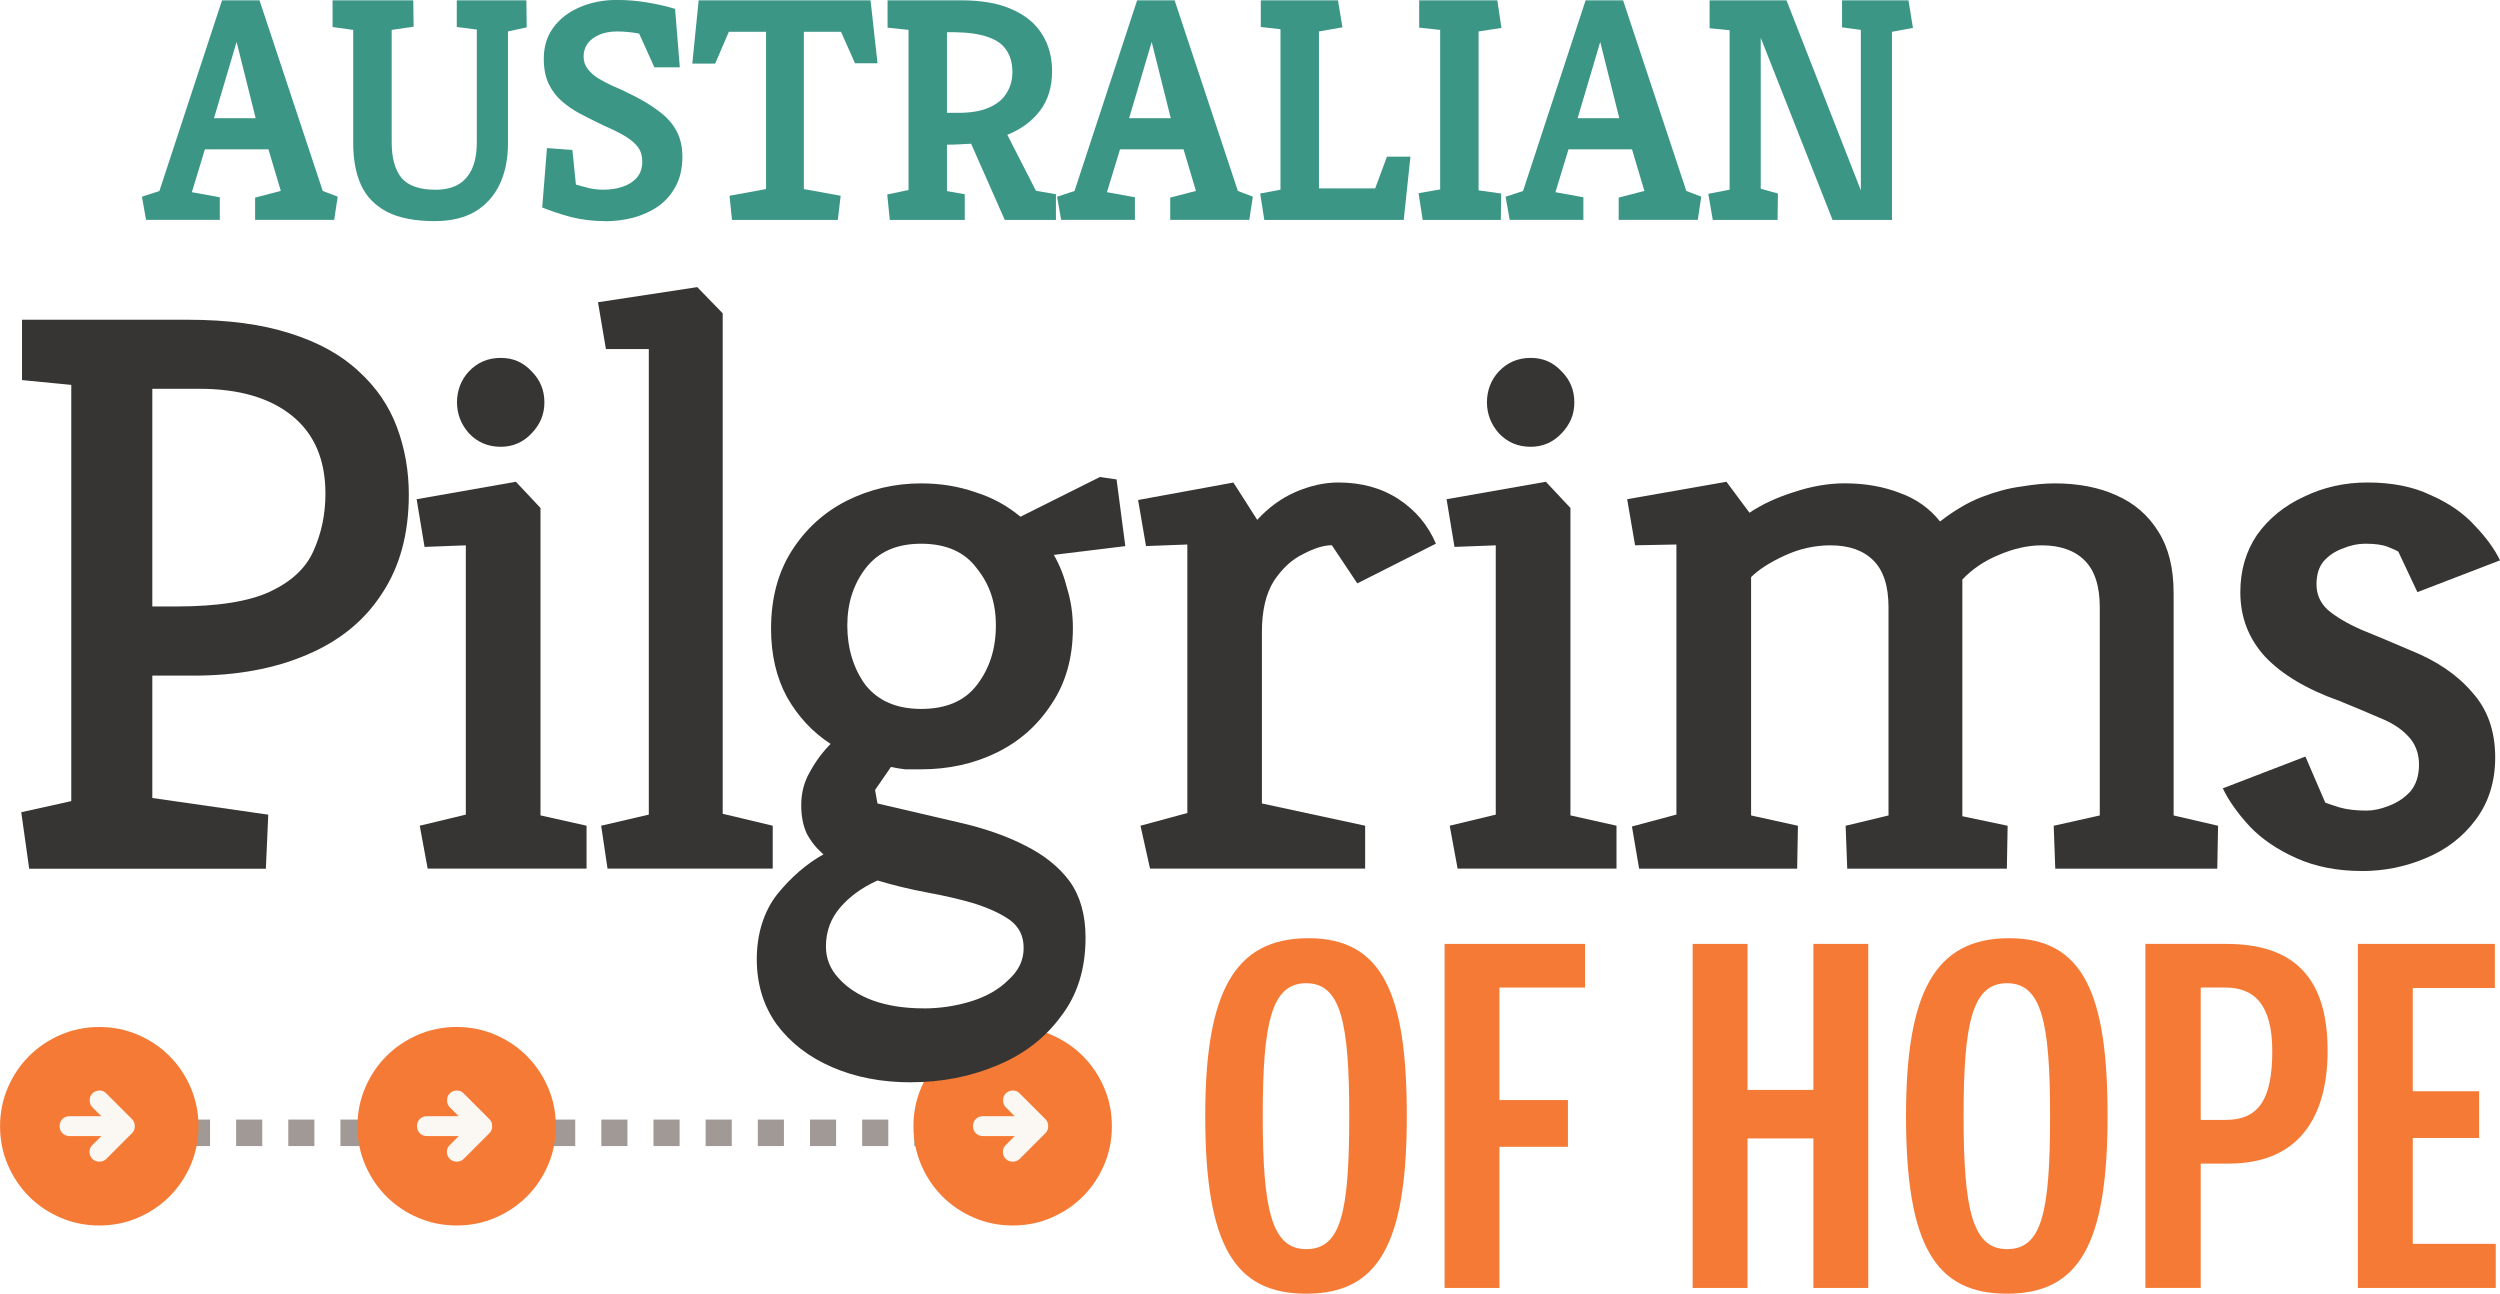
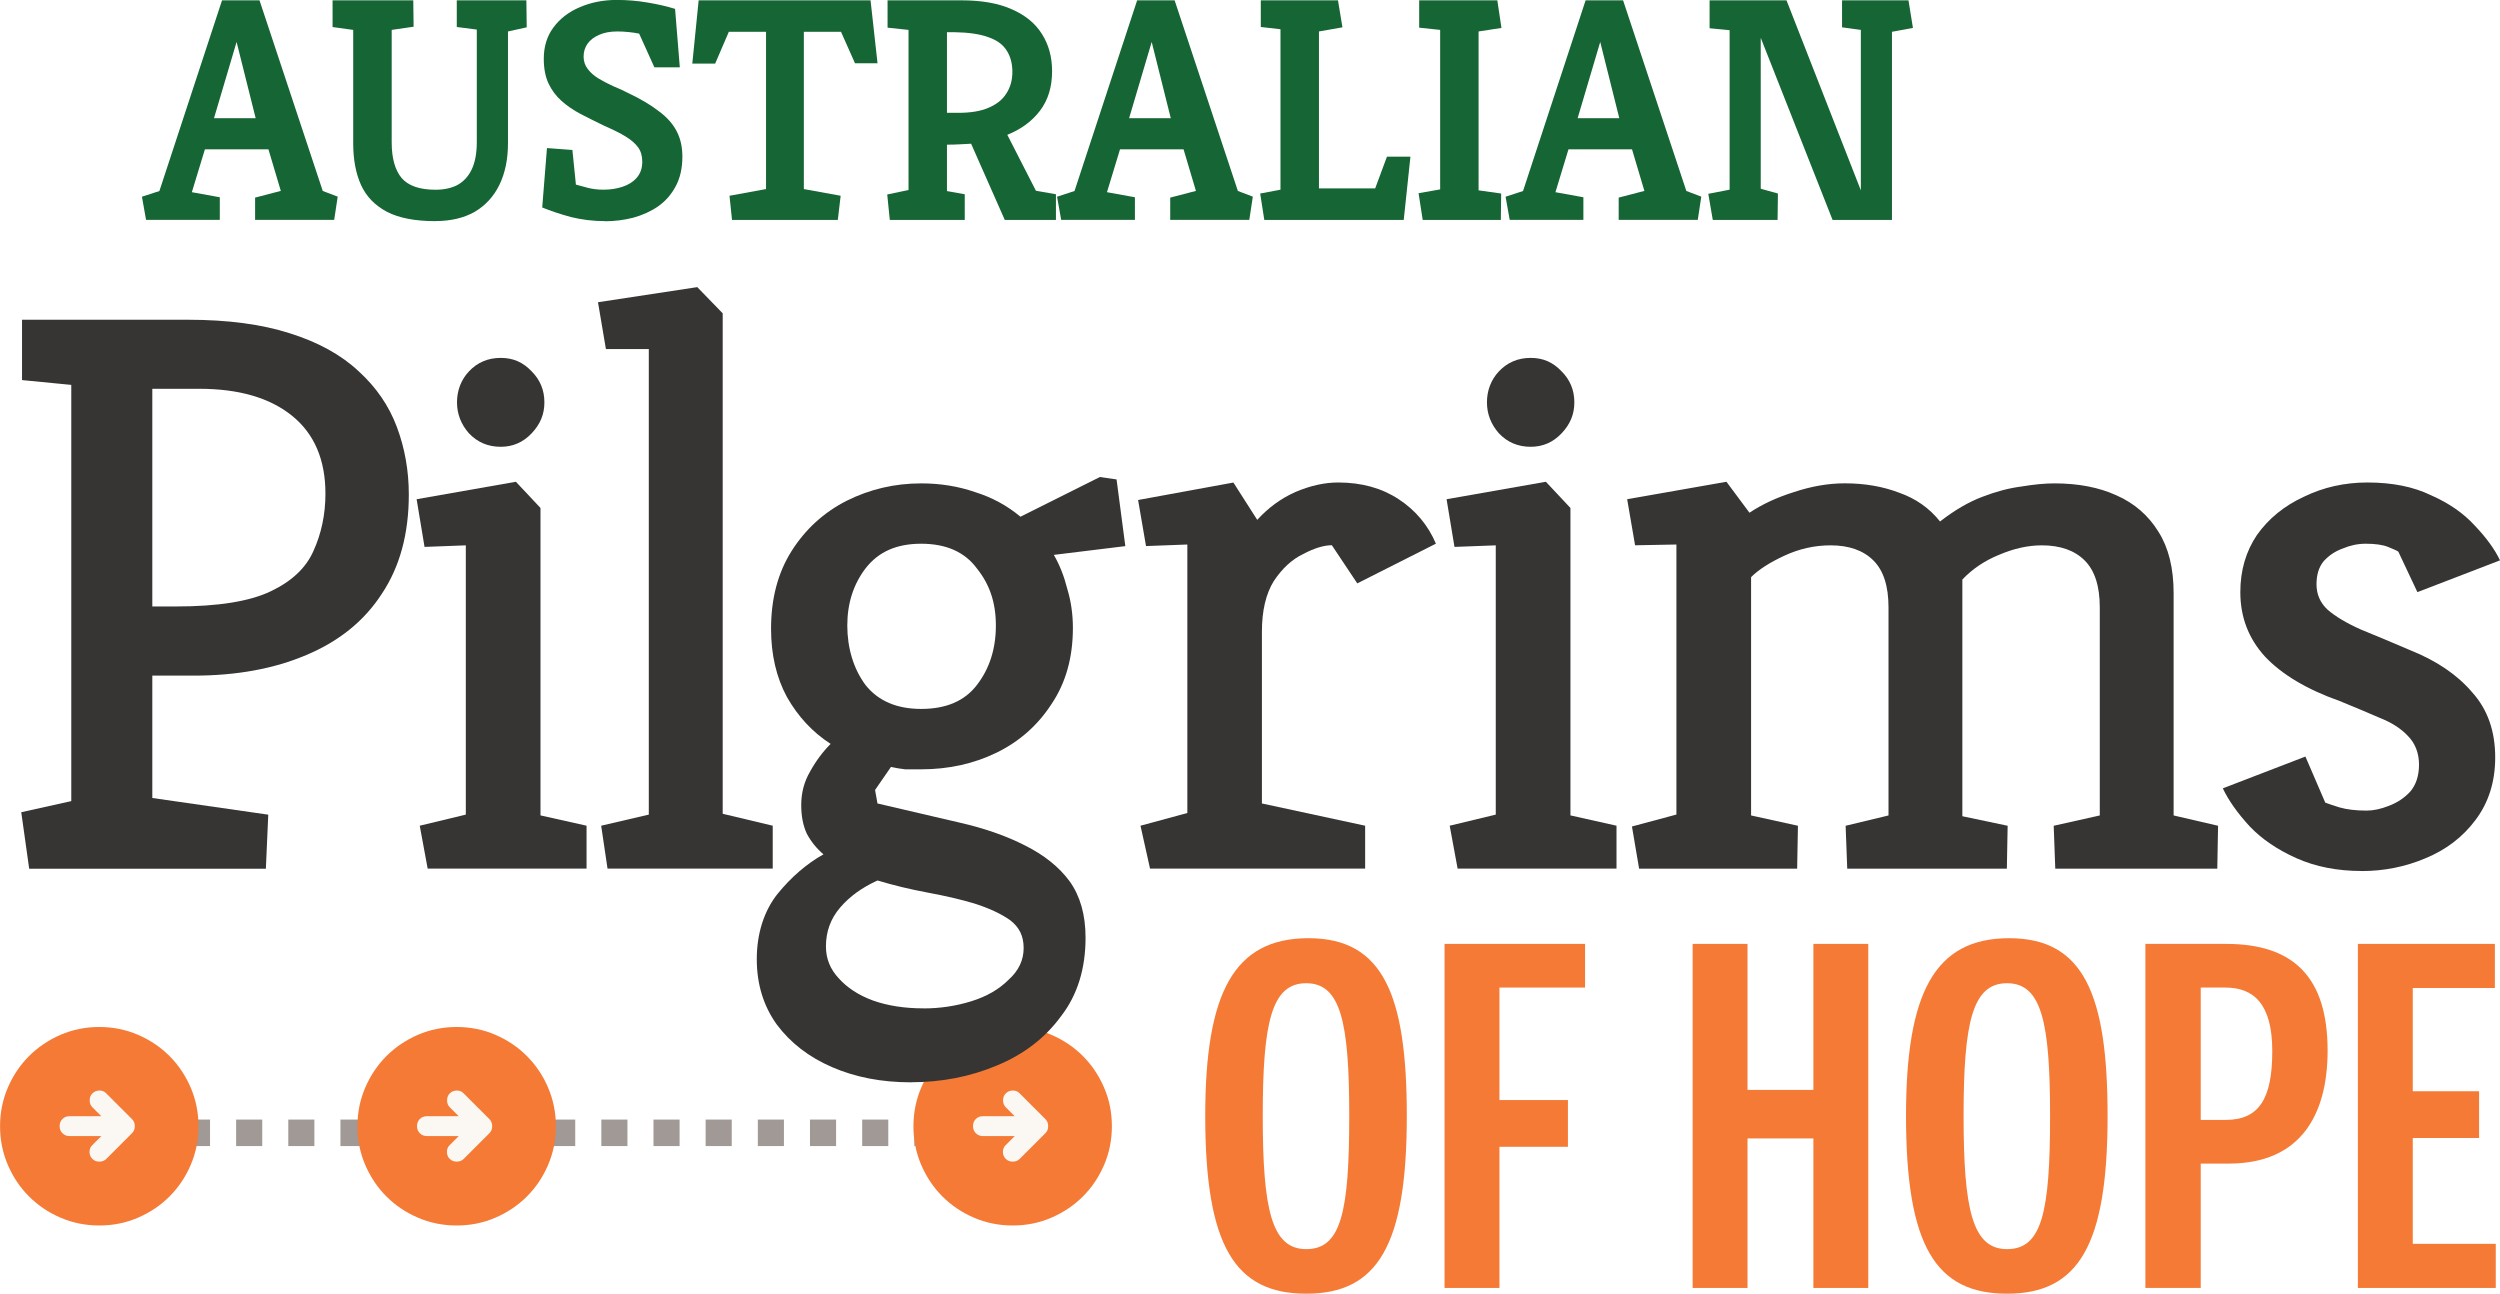
<svg xmlns="http://www.w3.org/2000/svg" id="b" viewBox="0 0 448.25 231.96">
  <defs>
-     <style>.d{fill:#fbf8f4;}.e{fill:#a09996;fill-rule:evenodd;}.f{fill:#f47a35;}.g{fill:#3b9686;}.h{fill:#363534;}</style>
+     <style>.d{fill:#166534;}.e{fill:#fbf8f4;}.f{fill:#a09996;fill-rule:evenodd;}.g{fill:#f47a35;}.h{fill:#363534;}</style>
  </defs>
  <g id="c">
-     <path class="e" d="M175.64,205.49h-2.34v-4.75h2.34v4.75ZM168.62,205.49h-4.68v-4.75h4.68v4.75ZM159.27,205.49h-4.68v-4.75h4.68v4.75ZM149.91,205.49h-4.68v-4.75h4.68v4.75ZM140.56,205.49h-4.68v-4.75h4.68v4.75ZM131.2,205.49h-4.68v-4.75h4.68v4.75ZM121.85,205.49h-4.68v-4.75h4.68v4.75ZM112.5,205.49h-4.68v-4.75h4.68v4.75ZM103.14,205.49h-4.68v-4.75h4.68v4.75ZM93.79,205.49h-4.68v-4.75h4.68v4.75ZM84.43,205.49h-4.68v-4.75h4.68v4.75ZM75.08,205.49h-4.68v-4.75h4.68v4.75ZM65.72,205.49h-4.68v-4.75h4.68v4.75ZM56.37,205.49h-4.68v-4.75h4.68v4.75ZM47.02,205.49h-4.68v-4.75h4.68v4.75ZM37.66,205.49h-4.68v-4.75h4.68v4.75ZM28.31,205.49h-4.68v-4.75h4.68v4.75ZM18.95,205.49h-2.34v-4.75h2.34v4.75Z" />
-     <path class="d" d="M30.86,201.93c0,8.52-6.38,15.43-14.24,15.43s-14.24-6.91-14.24-15.43,6.37-15.43,14.24-15.43,14.24,6.91,14.24,15.43" />
-     <path class="f" d="M17.8,219.73c-2.46,0-4.78-.47-6.94-1.4-2.17-.93-4.05-2.2-5.65-3.8-1.6-1.6-2.87-3.49-3.8-5.65s-1.4-4.48-1.4-6.94.47-4.78,1.4-6.94,2.2-4.05,3.8-5.65c1.6-1.6,3.49-2.87,5.65-3.81,2.16-.93,4.48-1.4,6.94-1.4s4.78.47,6.94,1.4c2.17.94,4.05,2.2,5.65,3.81,1.6,1.6,2.87,3.49,3.8,5.65s1.4,4.48,1.4,6.94-.47,4.78-1.4,6.94-2.2,4.05-3.8,5.65c-1.6,1.6-3.49,2.87-5.65,3.8-2.17.94-4.48,1.4-6.94,1.4M19.05,207.8l4.63-4.63c.33-.33.49-.74.49-1.25s-.16-.92-.49-1.25l-4.67-4.67c-.33-.33-.73-.48-1.22-.47-.49.02-.9.19-1.22.51-.33.33-.49.74-.49,1.25s.16.92.49,1.25l1.6,1.6h-5.74c-.51,0-.92.17-1.25.51-.33.34-.49.76-.49,1.27s.17.93.51,1.27c.34.34.76.51,1.27.51h5.7l-1.65,1.65c-.33.33-.48.73-.47,1.22.01.49.19.9.51,1.22.33.33.74.49,1.25.49s.92-.16,1.25-.49" />
-     <path class="d" d="M97.31,201.93c0,8.52-6.38,15.43-14.24,15.43s-14.24-6.91-14.24-15.43,6.37-15.43,14.24-15.43,14.24,6.91,14.24,15.43" />
-     <path class="f" d="M81.88,219.73c-2.46,0-4.78-.47-6.94-1.4-2.17-.93-4.05-2.2-5.65-3.8-1.6-1.6-2.87-3.49-3.8-5.65s-1.4-4.48-1.4-6.94.47-4.78,1.4-6.94,2.2-4.05,3.8-5.65c1.6-1.6,3.49-2.87,5.65-3.81,2.16-.93,4.48-1.4,6.94-1.4s4.78.47,6.94,1.4c2.17.94,4.05,2.2,5.65,3.81,1.6,1.6,2.87,3.49,3.8,5.65.93,2.17,1.4,4.48,1.4,6.94s-.47,4.78-1.4,6.94c-.93,2.17-2.2,4.05-3.8,5.65-1.6,1.6-3.49,2.87-5.65,3.8-2.17.94-4.48,1.4-6.94,1.4M83.13,207.8l4.63-4.63c.33-.33.49-.74.49-1.25s-.16-.92-.49-1.25l-4.67-4.67c-.33-.33-.73-.48-1.22-.47-.49.02-.9.19-1.22.51-.33.33-.49.74-.49,1.25s.16.92.49,1.25l1.6,1.6h-5.74c-.51,0-.92.17-1.25.51-.33.34-.49.76-.49,1.27s.17.93.51,1.27c.34.34.76.51,1.27.51h5.7l-1.65,1.65c-.33.33-.48.73-.47,1.22.01.49.19.9.51,1.22.33.33.74.49,1.25.49s.92-.16,1.25-.49" />
-     <path class="d" d="M197,201.93c0,8.52-6.38,15.43-14.24,15.43s-14.24-6.91-14.24-15.43,6.38-15.43,14.24-15.43,14.24,6.91,14.24,15.43" />
-     <path class="f" d="M181.57,219.73c-2.46,0-4.78-.47-6.94-1.4-2.17-.93-4.05-2.2-5.65-3.8-1.6-1.6-2.87-3.49-3.8-5.65-.93-2.17-1.4-4.48-1.4-6.94s.47-4.78,1.4-6.94c.93-2.17,2.2-4.05,3.8-5.65,1.6-1.6,3.49-2.87,5.65-3.81,2.16-.93,4.48-1.4,6.94-1.4s4.78.47,6.94,1.4c2.17.94,4.05,2.2,5.65,3.81,1.6,1.6,2.87,3.49,3.8,5.65.94,2.17,1.4,4.48,1.4,6.94s-.47,4.78-1.4,6.94c-.93,2.17-2.2,4.05-3.8,5.65-1.6,1.6-3.49,2.87-5.65,3.8-2.17.94-4.48,1.4-6.94,1.4M182.82,207.8l4.63-4.63c.33-.33.49-.74.49-1.25s-.16-.92-.49-1.25l-4.67-4.67c-.33-.33-.73-.48-1.22-.47-.49.02-.9.19-1.22.51-.33.33-.49.74-.49,1.25s.16.92.49,1.25l1.6,1.6h-5.74c-.51,0-.92.17-1.25.51-.33.34-.49.76-.49,1.27s.17.93.51,1.27c.34.34.76.51,1.27.51h5.7l-1.65,1.65c-.33.33-.48.73-.47,1.22.01.49.19.9.51,1.22.33.33.74.49,1.25.49s.92-.16,1.25-.49" />
+     <path class="f" d="M175.64,205.49h-2.34v-4.75h2.34v4.75ZM168.62,205.49h-4.68v-4.75h4.68v4.75ZM159.27,205.49h-4.68v-4.75h4.68v4.75ZM149.91,205.49h-4.68v-4.75h4.68v4.75ZM140.56,205.49h-4.68v-4.75h4.68v4.75ZM131.2,205.49h-4.68v-4.75h4.68v4.75ZM121.85,205.49h-4.68v-4.75h4.68v4.75ZM112.5,205.49h-4.68v-4.75h4.68v4.75ZM103.14,205.49h-4.68v-4.75h4.68v4.75ZM93.79,205.49h-4.68v-4.75h4.68v4.75ZM84.43,205.49h-4.68v-4.75h4.68v4.75ZM75.08,205.49h-4.68v-4.75h4.68v4.75ZM65.72,205.49h-4.68v-4.75h4.68v4.75ZM56.37,205.49h-4.68v-4.75h4.68v4.75ZM47.02,205.49h-4.68v-4.75h4.68v4.75ZM37.66,205.49h-4.68v-4.75h4.68v4.75ZM28.31,205.49h-4.68v-4.75h4.68v4.75ZM18.95,205.49h-2.34v-4.75h2.34v4.75Z" />
+     <path class="e" d="M30.86,201.93c0,8.52-6.38,15.43-14.24,15.43s-14.24-6.91-14.24-15.43,6.37-15.43,14.24-15.43,14.24,6.91,14.24,15.43" />
+     <path class="g" d="M17.8,219.73c-2.46,0-4.78-.47-6.94-1.4-2.17-.93-4.05-2.2-5.65-3.8-1.6-1.6-2.87-3.49-3.8-5.65-.93-2.17-1.4-4.48-1.4-6.94s.47-4.78,1.4-6.94c.93-2.17,2.2-4.05,3.8-5.65,1.6-1.6,3.49-2.87,5.65-3.81,2.16-.93,4.48-1.4,6.94-1.4s4.78.47,6.94,1.4c2.17.94,4.05,2.2,5.65,3.81,1.6,1.6,2.87,3.49,3.8,5.65.93,2.17,1.4,4.48,1.4,6.94s-.47,4.78-1.4,6.94c-.93,2.17-2.2,4.05-3.8,5.65-1.6,1.6-3.49,2.87-5.65,3.8-2.17.94-4.48,1.4-6.94,1.4M19.05,207.8l4.63-4.63c.33-.33.49-.74.49-1.25s-.16-.92-.49-1.25l-4.67-4.67c-.33-.33-.73-.48-1.22-.47-.49.02-.9.19-1.22.51-.33.33-.49.74-.49,1.25s.16.92.49,1.25l1.6,1.6h-5.74c-.51,0-.92.17-1.25.51-.33.34-.49.76-.49,1.27s.17.93.51,1.27c.34.34.76.51,1.27.51h5.7l-1.65,1.65c-.33.33-.48.73-.47,1.22.01.49.19.9.51,1.22.33.33.74.49,1.25.49s.92-.16,1.25-.49" />
+     <path class="e" d="M97.31,201.93c0,8.52-6.38,15.43-14.24,15.43s-14.24-6.91-14.24-15.43,6.37-15.43,14.24-15.43,14.24,6.91,14.24,15.43" />
+     <path class="g" d="M81.88,219.73c-2.46,0-4.78-.47-6.94-1.4-2.17-.93-4.05-2.2-5.65-3.8-1.6-1.6-2.87-3.49-3.8-5.65-.93-2.17-1.4-4.48-1.4-6.94s.47-4.78,1.4-6.94c.93-2.17,2.2-4.05,3.8-5.65,1.6-1.6,3.49-2.87,5.65-3.81,2.16-.93,4.48-1.4,6.94-1.4s4.78.47,6.94,1.4c2.17.94,4.05,2.2,5.65,3.81,1.6,1.6,2.87,3.49,3.8,5.65.93,2.17,1.4,4.48,1.4,6.94s-.47,4.78-1.4,6.94c-.93,2.17-2.2,4.05-3.8,5.65-1.6,1.6-3.49,2.87-5.65,3.8-2.17.94-4.48,1.4-6.94,1.4M83.13,207.8l4.63-4.63c.33-.33.49-.74.49-1.25s-.16-.92-.49-1.25l-4.67-4.67c-.33-.33-.73-.48-1.22-.47-.49.02-.9.19-1.22.51-.33.33-.49.74-.49,1.25s.16.92.49,1.25l1.6,1.6h-5.74c-.51,0-.92.17-1.25.51-.33.34-.49.76-.49,1.27s.17.93.51,1.27c.34.34.76.51,1.27.51h5.7l-1.65,1.65c-.33.33-.48.73-.47,1.22.01.49.19.9.51,1.22.33.33.74.49,1.25.49s.92-.16,1.25-.49" />
+     <path class="e" d="M197,201.93c0,8.52-6.38,15.43-14.24,15.43s-14.24-6.91-14.24-15.43,6.38-15.43,14.24-15.43,14.24,6.91,14.24,15.43" />
+     <path class="g" d="M181.57,219.73c-2.46,0-4.78-.47-6.94-1.4-2.17-.93-4.05-2.2-5.65-3.8-1.6-1.6-2.87-3.49-3.8-5.65-.93-2.17-1.4-4.48-1.4-6.94s.47-4.78,1.4-6.94c.93-2.17,2.2-4.05,3.8-5.65,1.6-1.6,3.49-2.87,5.65-3.81,2.16-.93,4.48-1.4,6.94-1.4s4.78.47,6.94,1.4c2.17.94,4.05,2.2,5.65,3.81,1.6,1.6,2.87,3.49,3.8,5.65.94,2.17,1.4,4.48,1.4,6.94s-.47,4.78-1.4,6.94c-.93,2.17-2.2,4.05-3.8,5.65-1.6,1.6-3.49,2.87-5.65,3.8-2.17.94-4.48,1.4-6.94,1.4M182.82,207.8l4.63-4.63c.33-.33.49-.74.49-1.25s-.16-.92-.49-1.25l-4.67-4.67c-.33-.33-.73-.48-1.22-.47-.49.02-.9.19-1.22.51-.33.33-.49.74-.49,1.25s.16.92.49,1.25l1.6,1.6h-5.74c-.51,0-.92.17-1.25.51-.33.34-.49.76-.49,1.27s.17.93.51,1.27c.34.34.76.51,1.27.51h5.7l-1.65,1.65c-.33.33-.48.73-.47,1.22.01.49.19.9.51,1.22.33.33.74.49,1.25.49s.92-.16,1.25-.49" />
    <path class="h" d="M27.3,108.74h4.27c7.5,0,13.15-.9,16.95-2.71,3.8-1.8,6.36-4.22,7.69-7.26,1.42-3.13,2.14-6.55,2.14-10.26,0-6.08-1.99-10.73-5.98-13.96-3.99-3.23-9.54-4.84-16.66-4.84h-8.4v39.03ZM5.23,155.74l-1.42-10.11,8.97-1.99v-74.63l-8.83-.86v-10.82h29.76c7.12,0,13.2.81,18.23,2.42,5.13,1.61,9.26,3.89,12.39,6.84,3.13,2.85,5.41,6.17,6.83,9.97,1.42,3.8,2.14,7.83,2.14,12.11,0,7.03-1.61,12.96-4.84,17.8-3.13,4.84-7.64,8.5-13.53,10.97-5.79,2.47-12.53,3.7-20.22,3.7h-7.4v21.94l20.79,2.99-.43,9.69H5.23Z" />
    <path class="h" d="M89.78,80.11c-2.28,0-4.18-.81-5.7-2.42-1.42-1.61-2.14-3.47-2.14-5.55s.71-4.03,2.14-5.55c1.52-1.61,3.42-2.42,5.7-2.42s4.03.81,5.55,2.42c1.52,1.52,2.28,3.37,2.28,5.55s-.76,3.94-2.28,5.55c-1.52,1.61-3.37,2.42-5.55,2.42M76.68,155.74l-1.42-7.69,8.26-1.99v-48.28l-7.4.28-1.42-8.55,17.8-3.13,4.41,4.7v55.12l8.26,1.85v7.69h-28.48Z" />
    <polygon class="h" points="108.93 155.74 107.79 148.05 116.33 146.06 116.33 62.59 108.64 62.59 107.22 54.19 125.02 51.48 129.58 56.18 129.58 145.91 138.55 148.05 138.55 155.74 108.93 155.74" />
    <path class="h" d="M165.17,127.11c4.46,0,7.79-1.42,9.97-4.27,2.28-2.94,3.42-6.5,3.42-10.68s-1.14-7.41-3.42-10.26c-2.18-2.94-5.51-4.41-9.97-4.41s-7.69,1.47-9.97,4.41c-2.18,2.85-3.28,6.27-3.28,10.26s1.09,7.74,3.28,10.68c2.28,2.85,5.6,4.27,9.97,4.27M165.6,180.81c2.94,0,5.79-.43,8.54-1.28,2.75-.85,4.98-2.14,6.69-3.85,1.8-1.61,2.71-3.51,2.71-5.7s-.81-3.75-2.42-4.99c-1.61-1.14-3.75-2.14-6.41-2.99-2.56-.76-5.41-1.42-8.54-1.99-3.04-.57-5.98-1.28-8.83-2.14-2.75,1.24-4.98,2.85-6.69,4.84-1.71,1.99-2.56,4.32-2.56,6.98,0,2.18.76,4.08,2.28,5.7,1.52,1.71,3.56,3.04,6.12,3.99,2.66.95,5.7,1.42,9.11,1.42M163.32,194.06c-5.22,0-9.92-.9-14.1-2.71-4.18-1.8-7.5-4.37-9.97-7.69-2.37-3.32-3.56-7.22-3.56-11.68s1.23-8.55,3.7-11.68c2.47-3.04,5.22-5.41,8.26-7.12-1.23-1.04-2.23-2.28-2.99-3.7-.66-1.42-1-3.13-1-5.13,0-2.18.52-4.18,1.57-5.98,1.04-1.9,2.28-3.56,3.7-4.99-3.23-2.09-5.84-4.89-7.83-8.4-1.9-3.51-2.85-7.6-2.85-12.25,0-5.41,1.23-10.06,3.7-13.96,2.47-3.89,5.74-6.88,9.83-8.97,4.18-2.09,8.64-3.13,13.39-3.13,3.42,0,6.65.52,9.68,1.57,3.04.95,5.74,2.42,8.12,4.41l14.24-7.12,2.99.43,1.57,11.96-12.82,1.57c1.05,1.8,1.85,3.85,2.42,6.12.66,2.18,1,4.51,1,6.98,0,5.32-1.28,9.87-3.85,13.67-2.47,3.8-5.74,6.69-9.83,8.69-4.08,1.99-8.59,2.99-13.53,2.99h-2.85c-.85-.09-1.71-.24-2.56-.43l-2.85,4.13.43,2.42,14.67,3.42c4.56,1.04,8.5,2.42,11.82,4.13,3.42,1.71,6.08,3.85,7.97,6.41,1.9,2.66,2.85,6.03,2.85,10.11,0,5.6-1.47,10.3-4.41,14.1-2.85,3.89-6.69,6.84-11.53,8.83-4.75,1.99-9.87,2.99-15.38,2.99" />
    <path class="h" d="M206.2,155.74l-1.71-7.69,8.4-2.28v-48.14l-7.41.28-1.42-8.26,17.09-3.13,4.27,6.69c1.99-2.18,4.27-3.85,6.84-4.99,2.66-1.14,5.22-1.71,7.69-1.71,4.18,0,7.79,1,10.82,2.99,3.04,1.99,5.27,4.65,6.69,7.98l-14.1,7.12-4.56-6.84c-1.42,0-3.13.52-5.13,1.57-1.99.95-3.75,2.56-5.27,4.84-1.42,2.28-2.14,5.32-2.14,9.12v30.77l18.51,3.99v7.69h-38.59Z" />
    <path class="h" d="M274.45,80.11c-2.28,0-4.18-.81-5.7-2.42-1.42-1.61-2.14-3.47-2.14-5.55s.71-4.03,2.14-5.55c1.52-1.61,3.42-2.42,5.7-2.42s4.03.81,5.55,2.42c1.52,1.52,2.28,3.37,2.28,5.55s-.76,3.94-2.28,5.55c-1.52,1.61-3.37,2.42-5.55,2.42M261.35,155.74l-1.42-7.69,8.26-1.99v-48.28l-7.4.28-1.42-8.55,17.8-3.13,4.41,4.7v55.12l8.26,1.85v7.69h-28.48Z" />
    <path class="h" d="M293.89,155.74l-1.28-7.55,7.97-2.14v-48.42l-7.41.14-1.42-8.26,17.8-3.13,4.13,5.55c2.28-1.52,4.94-2.75,7.97-3.7,3.13-1.04,6.17-1.57,9.11-1.57,3.61,0,6.88.57,9.83,1.71,2.94,1.04,5.36,2.75,7.26,5.13,2.56-1.99,5.08-3.47,7.55-4.41,2.47-.95,4.8-1.57,6.98-1.85,2.28-.38,4.27-.57,5.98-.57,4.27,0,7.97.71,11.11,2.14,3.23,1.42,5.74,3.61,7.55,6.55,1.8,2.85,2.71,6.5,2.71,10.97v39.88l7.97,1.85-.14,7.69h-29.05l-.28-7.69,8.26-1.85v-37.32c0-3.8-.9-6.6-2.71-8.4-1.8-1.8-4.37-2.71-7.69-2.71-2.47,0-5.03.57-7.69,1.71-2.56,1.05-4.75,2.52-6.55,4.42v42.44l8.12,1.71-.14,7.69h-28.62l-.29-7.69,7.69-1.85v-37.32c0-3.8-.9-6.6-2.71-8.4-1.8-1.8-4.37-2.71-7.69-2.71-2.85,0-5.6.62-8.26,1.85-2.66,1.23-4.65,2.52-5.98,3.85v42.73l8.4,1.85-.14,7.69h-28.34Z" />
    <path class="h" d="M423.47,156.17c-4.37,0-8.26-.76-11.68-2.28-3.42-1.52-6.22-3.42-8.4-5.7-2.18-2.37-3.8-4.65-4.84-6.84l14.81-5.7,3.56,8.26c.47.19,1.33.47,2.56.86,1.33.38,2.94.57,4.84.57,1.24,0,2.56-.28,3.99-.85,1.52-.57,2.8-1.42,3.85-2.56,1.04-1.23,1.57-2.85,1.57-4.84s-.66-3.8-1.99-5.13c-1.23-1.33-2.94-2.42-5.13-3.28-2.18-.95-4.56-1.95-7.12-2.99-5.89-2.09-10.35-4.75-13.39-7.98-2.94-3.23-4.41-7.07-4.41-11.54,0-3.89,1-7.31,2.99-10.26,2.09-2.94,4.89-5.22,8.4-6.84,3.51-1.71,7.31-2.56,11.39-2.56,4.46,0,8.26.76,11.39,2.28,3.23,1.42,5.84,3.23,7.83,5.41,2.09,2.18,3.61,4.27,4.56,6.27l-14.81,5.7-3.42-7.26c-.28-.19-.9-.47-1.85-.85-.95-.38-2.28-.57-3.99-.57-1.42,0-2.8.29-4.13.86-1.33.47-2.47,1.23-3.42,2.28-.86,1.04-1.28,2.42-1.28,4.13,0,1.8.66,3.32,1.99,4.56,1.42,1.23,3.42,2.42,5.98,3.56,2.56,1.04,5.51,2.28,8.83,3.7,4.75,1.9,8.45,4.42,11.11,7.55,2.75,3.04,4.13,6.93,4.13,11.68,0,4.37-1.19,8.12-3.56,11.25-2.28,3.04-5.27,5.32-8.97,6.84-3.61,1.52-7.41,2.28-11.39,2.28" />
-     <polygon class="g" points="307.1 39.43 306.3 34.75 310.12 34.01 310.12 5.41 306.53 5.07 306.53 .06 320.32 .06 333.65 34.13 333.65 5.36 330.28 4.9 330.28 .06 342.19 .06 342.99 5.01 339.23 5.7 339.23 39.43 328.58 39.43 315.7 6.78 315.7 33.84 318.78 34.7 318.72 39.43 307.1 39.43" />
-     <path class="g" d="M282.88,21.19h7.46l-3.42-13.67-4.05,13.67ZM270.69,39.43l-.74-4.16,3.13-1.02L284.3.06h6.72l11.34,34.18,2.68,1.02-.63,4.16h-14.18v-3.99l4.61-1.2-2.22-7.46h-11.39l-2.34,7.69,5.01.91v4.05h-13.22Z" />
-     <polygon class="g" points="255.09 39.43 254.35 34.64 258.22 33.96 258.22 5.36 254.46 4.96 254.46 .06 268.47 .06 269.21 5.01 265.11 5.64 265.11 34.13 269.16 34.7 269.1 39.43 255.09 39.43" />
-     <polygon class="g" points="226.69 39.43 225.95 34.7 229.59 34.01 229.59 5.24 226.06 4.84 226.06 .06 239.9 .06 240.7 4.9 236.49 5.64 236.49 33.78 246.57 33.78 248.68 28.09 252.89 28.09 251.69 39.43 226.69 39.43" />
-     <path class="g" d="M202.46,21.19h7.46l-3.42-13.67-4.05,13.67ZM190.27,39.43l-.74-4.16,3.13-1.02L203.89.06h6.72l11.34,34.18,2.68,1.02-.63,4.16h-14.18v-3.99l4.61-1.2-2.22-7.46h-11.39l-2.34,7.69,5.01.91v4.05h-13.22Z" />
-     <path class="g" d="M169.79,20.23h2.05c2.2,0,4.01-.3,5.41-.91,1.44-.61,2.51-1.46,3.19-2.56.72-1.1,1.08-2.39,1.08-3.87s-.34-2.79-1.02-3.82c-.65-1.06-1.73-1.86-3.25-2.39-1.52-.57-3.59-.87-6.21-.91h-1.25v14.47ZM159.54,39.43l-.46-4.56,3.82-.8V5.36l-3.76-.4V.06h13.27c3.61,0,6.61.53,9,1.6,2.43,1.06,4.23,2.54,5.41,4.44,1.21,1.9,1.82,4.12,1.82,6.67,0,2.81-.72,5.17-2.16,7.07-1.44,1.9-3.4,3.34-5.87,4.33l5.13,10.03,3.59.63v4.61h-9.17l-6.04-13.67c-.68.04-1.39.08-2.11.11-.68.04-1.42.06-2.22.06v8.32l3.19.57v4.61h-13.44Z" />
-     <polygon class="g" points="131.25 39.43 130.8 35.1 137.35 33.9 137.35 5.7 130.68 5.7 128.23 11.4 124.13 11.4 125.27 .06 156.09 .06 157.34 11.34 153.3 11.34 150.79 5.7 144.13 5.7 144.13 33.9 150.73 35.1 150.22 39.43 131.25 39.43" />
-     <path class="g" d="M108.5,39.65c-2.13,0-4.18-.25-6.15-.74-1.94-.53-3.65-1.1-5.13-1.71l.85-10.65,4.56.34.63,6.21c.53.15,1.23.34,2.11.57.87.23,1.82.34,2.85.34,1.21,0,2.34-.17,3.36-.51,1.06-.34,1.92-.87,2.56-1.6.68-.76,1.02-1.73,1.02-2.91,0-1.02-.25-1.88-.74-2.56-.49-.68-1.23-1.33-2.22-1.94-.99-.61-2.28-1.25-3.87-1.94-1.48-.72-2.89-1.42-4.22-2.11-1.29-.68-2.43-1.46-3.42-2.34-.99-.87-1.76-1.92-2.34-3.13-.57-1.21-.85-2.7-.85-4.44,0-2.16.57-4.03,1.71-5.58,1.18-1.6,2.75-2.81,4.73-3.65,2.01-.87,4.22-1.31,6.61-1.31,1.9,0,3.74.15,5.53.46,1.82.3,3.47.68,4.96,1.14l.85,10.48h-4.56l-2.73-6.04c-.53-.11-1.16-.21-1.88-.28-.72-.08-1.41-.11-2.05-.11-1.29,0-2.39.21-3.3.63-.87.38-1.56.91-2.05,1.6-.46.68-.68,1.44-.68,2.28s.25,1.58.74,2.22c.49.65,1.14,1.22,1.94,1.71.84.49,1.71.95,2.62,1.37.95.38,1.86.8,2.73,1.25,2.24,1.06,4.06,2.15,5.47,3.25,1.44,1.06,2.51,2.26,3.19,3.59.68,1.29,1.02,2.81,1.02,4.56,0,2.05-.4,3.82-1.2,5.3-.76,1.44-1.8,2.64-3.13,3.59-1.33.91-2.83,1.59-4.5,2.05-1.67.42-3.34.63-5.01.63" />
-     <path class="g" d="M78.02,39.65c-3.57,0-6.44-.55-8.6-1.65-2.16-1.14-3.72-2.73-4.67-4.79-.95-2.09-1.42-4.6-1.42-7.52V5.36l-3.7-.51V.06h14.47l.06,4.73-3.93.57v20.17c0,2.81.59,4.94,1.77,6.38,1.21,1.41,3.25,2.11,6.09,2.11,1.52,0,2.83-.28,3.93-.85,1.1-.61,1.96-1.54,2.56-2.79.61-1.29.91-2.93.91-4.9V5.3l-3.59-.46V.06h12.48l.06,4.84-3.36.74v20.05c0,2.85-.51,5.34-1.54,7.46-1.02,2.09-2.51,3.7-4.44,4.84-1.94,1.1-4.29,1.65-7.06,1.65" />
-     <path class="g" d="M38.38,21.19h7.46l-3.42-13.67-4.05,13.67ZM26.19,39.43l-.74-4.16,3.13-1.02L39.81.06h6.72l11.34,34.18,2.68,1.02-.63,4.16h-14.18v-3.99l4.61-1.2-2.22-7.46h-11.39l-2.34,7.69,5.01.91v4.05h-13.22Z" />
-     <path class="f" d="M216.1,200.09c0-22.07,5.12-31.87,18.5-31.87s17.64,10.12,17.64,31.87c0,23.17-5.2,31.87-18.03,31.87s-18.11-8.62-18.11-31.87ZM241.92,200.09c0-16.77-1.5-23.8-7.72-23.8s-7.79,7.04-7.79,23.8,1.58,23.88,7.79,23.88,7.72-6.48,7.72-23.88Z" />
-     <path class="f" d="M259,169.24h25.2v7.83h-15.35v20.17h12.28v8.38h-12.28v25.31h-9.84v-61.69Z" />
-     <path class="f" d="M303.49,169.24h9.84v26.18h11.81v-26.18h9.84v61.69h-9.84v-26.81h-11.81v26.81h-9.84v-61.69Z" />
-     <path class="f" d="M341.75,200.09c0-22.07,5.12-31.87,18.5-31.87s17.64,10.12,17.64,31.87c0,23.17-5.2,31.87-18.03,31.87s-18.11-8.62-18.11-31.87ZM367.58,200.09c0-16.77-1.5-23.8-7.72-23.8s-7.79,7.04-7.79,23.8,1.57,23.88,7.79,23.88,7.72-6.48,7.72-23.88Z" />
-     <path class="f" d="M384.66,169.24h14.49c12.05,0,18.19,5.93,18.19,19.14,0,11.55-4.88,20.25-17.71,20.25h-5.04v22.3h-9.92v-61.69ZM399.07,200.8c5.98,0,8.35-3.8,8.35-12.34s-3.39-11.39-8.42-11.39h-4.41v23.73h4.49Z" />
-     <path class="f" d="M422.76,169.24h24.57v7.91h-14.72v18.51h11.89v8.38h-11.89v18.98h14.88v7.91h-24.72v-61.69Z" />
+     <polygon class="d" points="307.1 39.43 306.3 34.75 310.12 34.01 310.12 5.41 306.53 5.07 306.53 .06 320.32 .06 333.65 34.13 333.65 5.36 330.28 4.9 330.28 .06 342.19 .06 342.99 5.01 339.23 5.7 339.23 39.43 328.58 39.43 315.7 6.78 315.7 33.84 318.78 34.7 318.72 39.43 307.1 39.43" />
+     <path class="d" d="M282.88,21.19h7.46l-3.42-13.67-4.05,13.67ZM270.69,39.43l-.74-4.16,3.13-1.02L284.3.06h6.72l11.34,34.18,2.68,1.02-.63,4.16h-14.18v-3.99l4.61-1.2-2.22-7.46h-11.39l-2.34,7.69,5.01.91v4.05h-13.22Z" />
+     <polygon class="d" points="255.09 39.43 254.35 34.64 258.22 33.96 258.22 5.36 254.46 4.96 254.46 .06 268.47 .06 269.21 5.01 265.11 5.64 265.11 34.13 269.16 34.7 269.1 39.43 255.09 39.43" />
+     <polygon class="d" points="226.69 39.43 225.95 34.7 229.59 34.01 229.59 5.24 226.06 4.84 226.06 .06 239.9 .06 240.7 4.9 236.49 5.64 236.49 33.78 246.57 33.78 248.68 28.09 252.89 28.09 251.69 39.43 226.69 39.43" />
+     <path class="d" d="M202.46,21.19h7.46l-3.42-13.67-4.05,13.67ZM190.27,39.43l-.74-4.16,3.13-1.02L203.89.06h6.72l11.34,34.18,2.68,1.02-.63,4.16h-14.18v-3.99l4.61-1.2-2.22-7.46h-11.39l-2.34,7.69,5.01.91v4.05h-13.22Z" />
+     <path class="d" d="M169.79,20.23h2.05c2.2,0,4.01-.3,5.41-.91,1.44-.61,2.51-1.46,3.19-2.56.72-1.1,1.08-2.39,1.08-3.87s-.34-2.79-1.02-3.82c-.65-1.06-1.73-1.86-3.25-2.39-1.52-.57-3.59-.87-6.21-.91h-1.25v14.47ZM159.54,39.43l-.46-4.56,3.82-.8V5.36l-3.76-.4V.06h13.27c3.61,0,6.61.53,9,1.6,2.43,1.06,4.23,2.54,5.41,4.44,1.21,1.9,1.82,4.12,1.82,6.67,0,2.81-.72,5.17-2.16,7.07-1.44,1.9-3.4,3.34-5.87,4.33l5.13,10.03,3.59.63v4.61h-9.17l-6.04-13.67c-.68.04-1.39.08-2.11.11-.68.04-1.42.06-2.22.06v8.32l3.19.57v4.61h-13.44Z" />
+     <polygon class="d" points="131.25 39.43 130.8 35.1 137.35 33.9 137.35 5.7 130.68 5.7 128.23 11.4 124.13 11.4 125.27 .06 156.09 .06 157.34 11.34 153.3 11.34 150.79 5.7 144.13 5.7 144.13 33.9 150.73 35.1 150.22 39.43 131.25 39.43" />
+     <path class="d" d="M108.5,39.65c-2.13,0-4.18-.25-6.15-.74-1.94-.53-3.65-1.1-5.13-1.71l.85-10.65,4.56.34.63,6.21c.53.15,1.23.34,2.11.57.87.23,1.82.34,2.85.34,1.21,0,2.34-.17,3.36-.51,1.06-.34,1.92-.87,2.56-1.6.68-.76,1.02-1.73,1.02-2.91,0-1.02-.25-1.88-.74-2.56-.49-.68-1.23-1.33-2.22-1.94-.99-.61-2.28-1.25-3.87-1.94-1.48-.72-2.89-1.42-4.22-2.11-1.29-.68-2.43-1.46-3.42-2.34-.99-.87-1.76-1.92-2.34-3.13-.57-1.21-.85-2.7-.85-4.44,0-2.16.57-4.03,1.71-5.58,1.18-1.6,2.75-2.81,4.73-3.65,2.01-.87,4.22-1.31,6.61-1.31,1.9,0,3.74.15,5.53.46,1.82.3,3.47.68,4.96,1.14l.85,10.48h-4.56l-2.73-6.04c-.53-.11-1.16-.21-1.88-.28-.72-.08-1.41-.11-2.05-.11-1.29,0-2.39.21-3.3.63-.87.38-1.56.91-2.05,1.6-.46.68-.68,1.44-.68,2.28s.25,1.58.74,2.22c.49.65,1.14,1.22,1.94,1.71.84.49,1.71.95,2.62,1.37.95.38,1.86.8,2.73,1.25,2.24,1.06,4.06,2.15,5.47,3.25,1.44,1.06,2.51,2.26,3.19,3.59.68,1.29,1.02,2.81,1.02,4.56,0,2.05-.4,3.82-1.2,5.3-.76,1.44-1.8,2.64-3.13,3.59-1.33.91-2.83,1.59-4.5,2.05-1.67.42-3.34.63-5.01.63" />
+     <path class="d" d="M78.02,39.65c-3.57,0-6.44-.55-8.6-1.65-2.16-1.14-3.72-2.73-4.67-4.79-.95-2.09-1.42-4.6-1.42-7.52V5.36l-3.7-.51V.06h14.47l.06,4.73-3.93.57v20.17c0,2.81.59,4.94,1.77,6.38,1.21,1.41,3.25,2.11,6.09,2.11,1.52,0,2.83-.28,3.93-.85,1.1-.61,1.96-1.54,2.56-2.79.61-1.29.91-2.93.91-4.9V5.3l-3.59-.46V.06h12.48l.06,4.84-3.36.74v20.05c0,2.85-.51,5.34-1.54,7.46-1.02,2.09-2.51,3.7-4.44,4.84-1.94,1.1-4.29,1.65-7.06,1.65" />
+     <path class="d" d="M38.38,21.19h7.46l-3.42-13.67-4.05,13.67ZM26.19,39.43l-.74-4.16,3.13-1.02L39.81.06h6.72l11.34,34.18,2.68,1.02-.63,4.16h-14.18v-3.99l4.61-1.2-2.22-7.46h-11.39l-2.34,7.69,5.01.91v4.05h-13.22Z" />
+     <path class="g" d="M216.1,200.09c0-22.07,5.12-31.87,18.5-31.87s17.64,10.12,17.64,31.87c0,23.17-5.2,31.87-18.03,31.87s-18.11-8.62-18.11-31.87ZM241.92,200.09c0-16.77-1.5-23.8-7.72-23.8s-7.79,7.04-7.79,23.8,1.58,23.88,7.79,23.88,7.72-6.48,7.72-23.88Z" />
+     <path class="g" d="M259,169.24h25.2v7.83h-15.35v20.17h12.28v8.38h-12.28v25.31h-9.84v-61.69Z" />
+     <path class="g" d="M303.49,169.24h9.84v26.18h11.81v-26.18h9.84v61.69h-9.84v-26.81h-11.81v26.81h-9.84v-61.69Z" />
+     <path class="g" d="M341.75,200.09c0-22.07,5.12-31.87,18.5-31.87s17.64,10.12,17.64,31.87c0,23.17-5.2,31.87-18.03,31.87s-18.11-8.62-18.11-31.87ZM367.58,200.09c0-16.77-1.5-23.8-7.72-23.8s-7.79,7.04-7.79,23.8,1.57,23.88,7.79,23.88,7.72-6.48,7.72-23.88Z" />
+     <path class="g" d="M384.66,169.24h14.49c12.05,0,18.19,5.93,18.19,19.14,0,11.55-4.88,20.25-17.71,20.25h-5.04v22.3h-9.92v-61.69ZM399.07,200.8c5.98,0,8.35-3.8,8.35-12.34s-3.39-11.39-8.42-11.39h-4.41v23.73h4.49Z" />
+     <path class="g" d="M422.76,169.24h24.57v7.91h-14.72v18.51h11.89v8.38h-11.89v18.98h14.88v7.91h-24.72v-61.69Z" />
  </g>
</svg>
